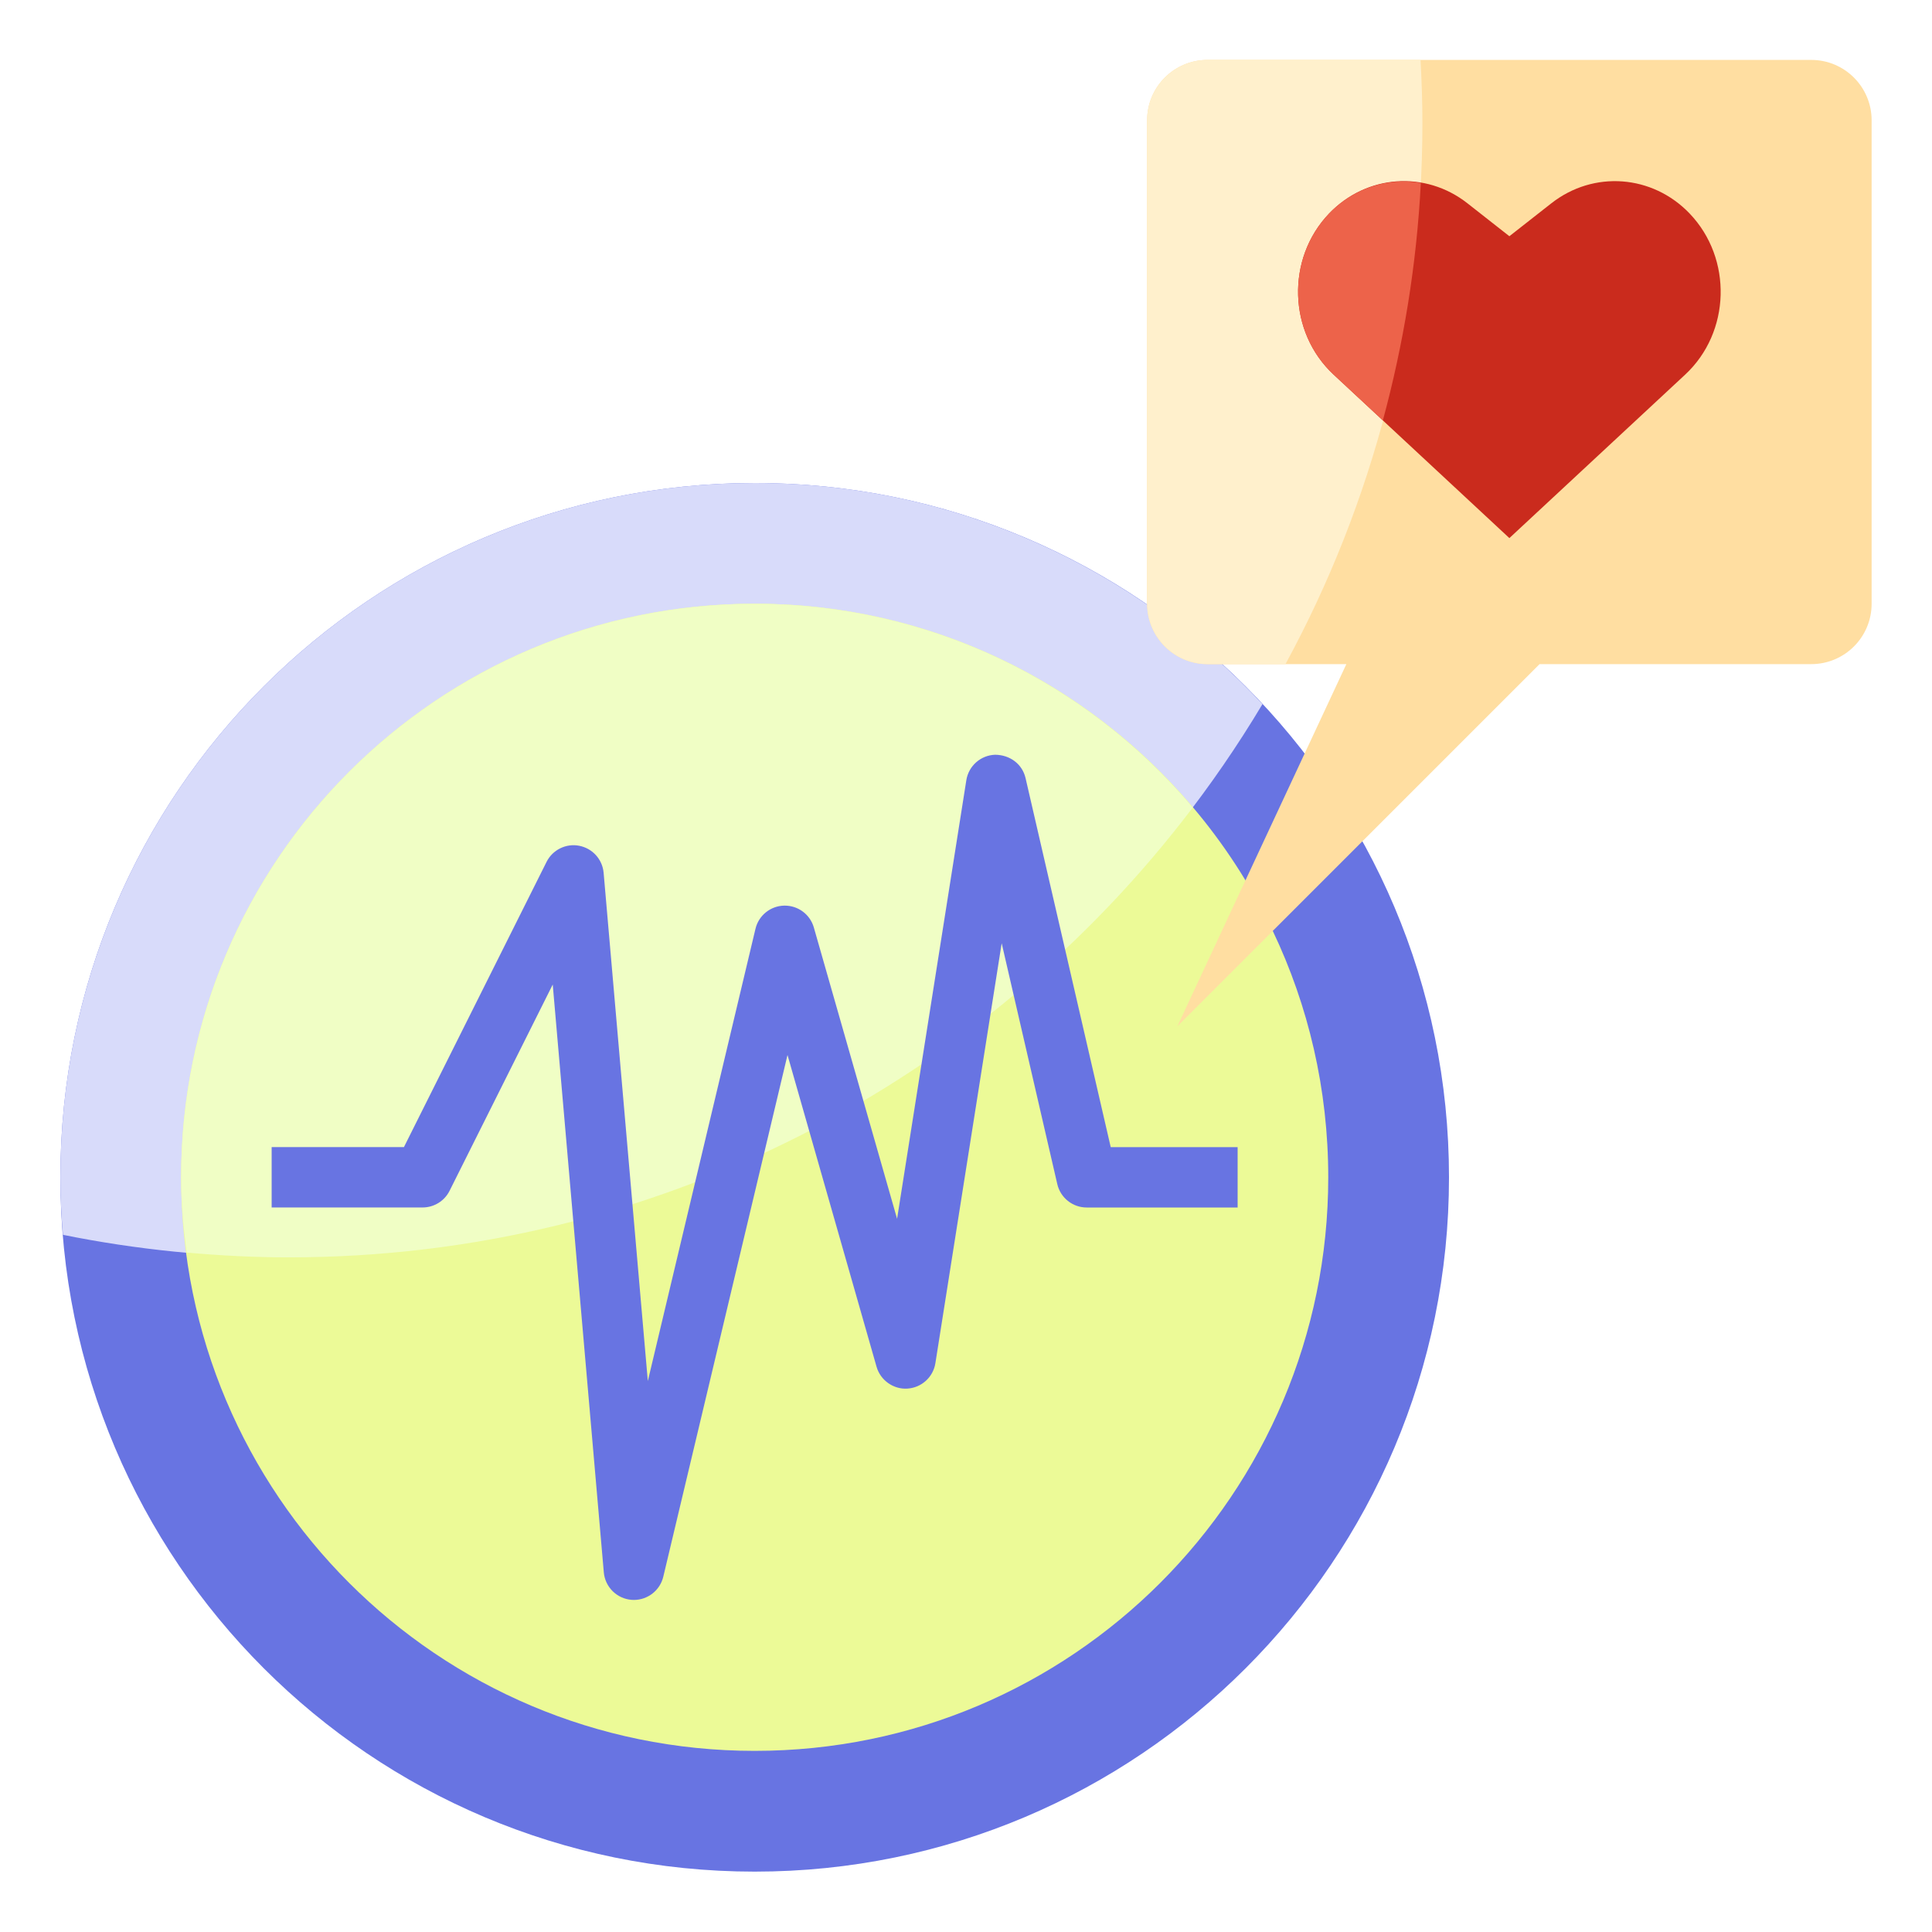
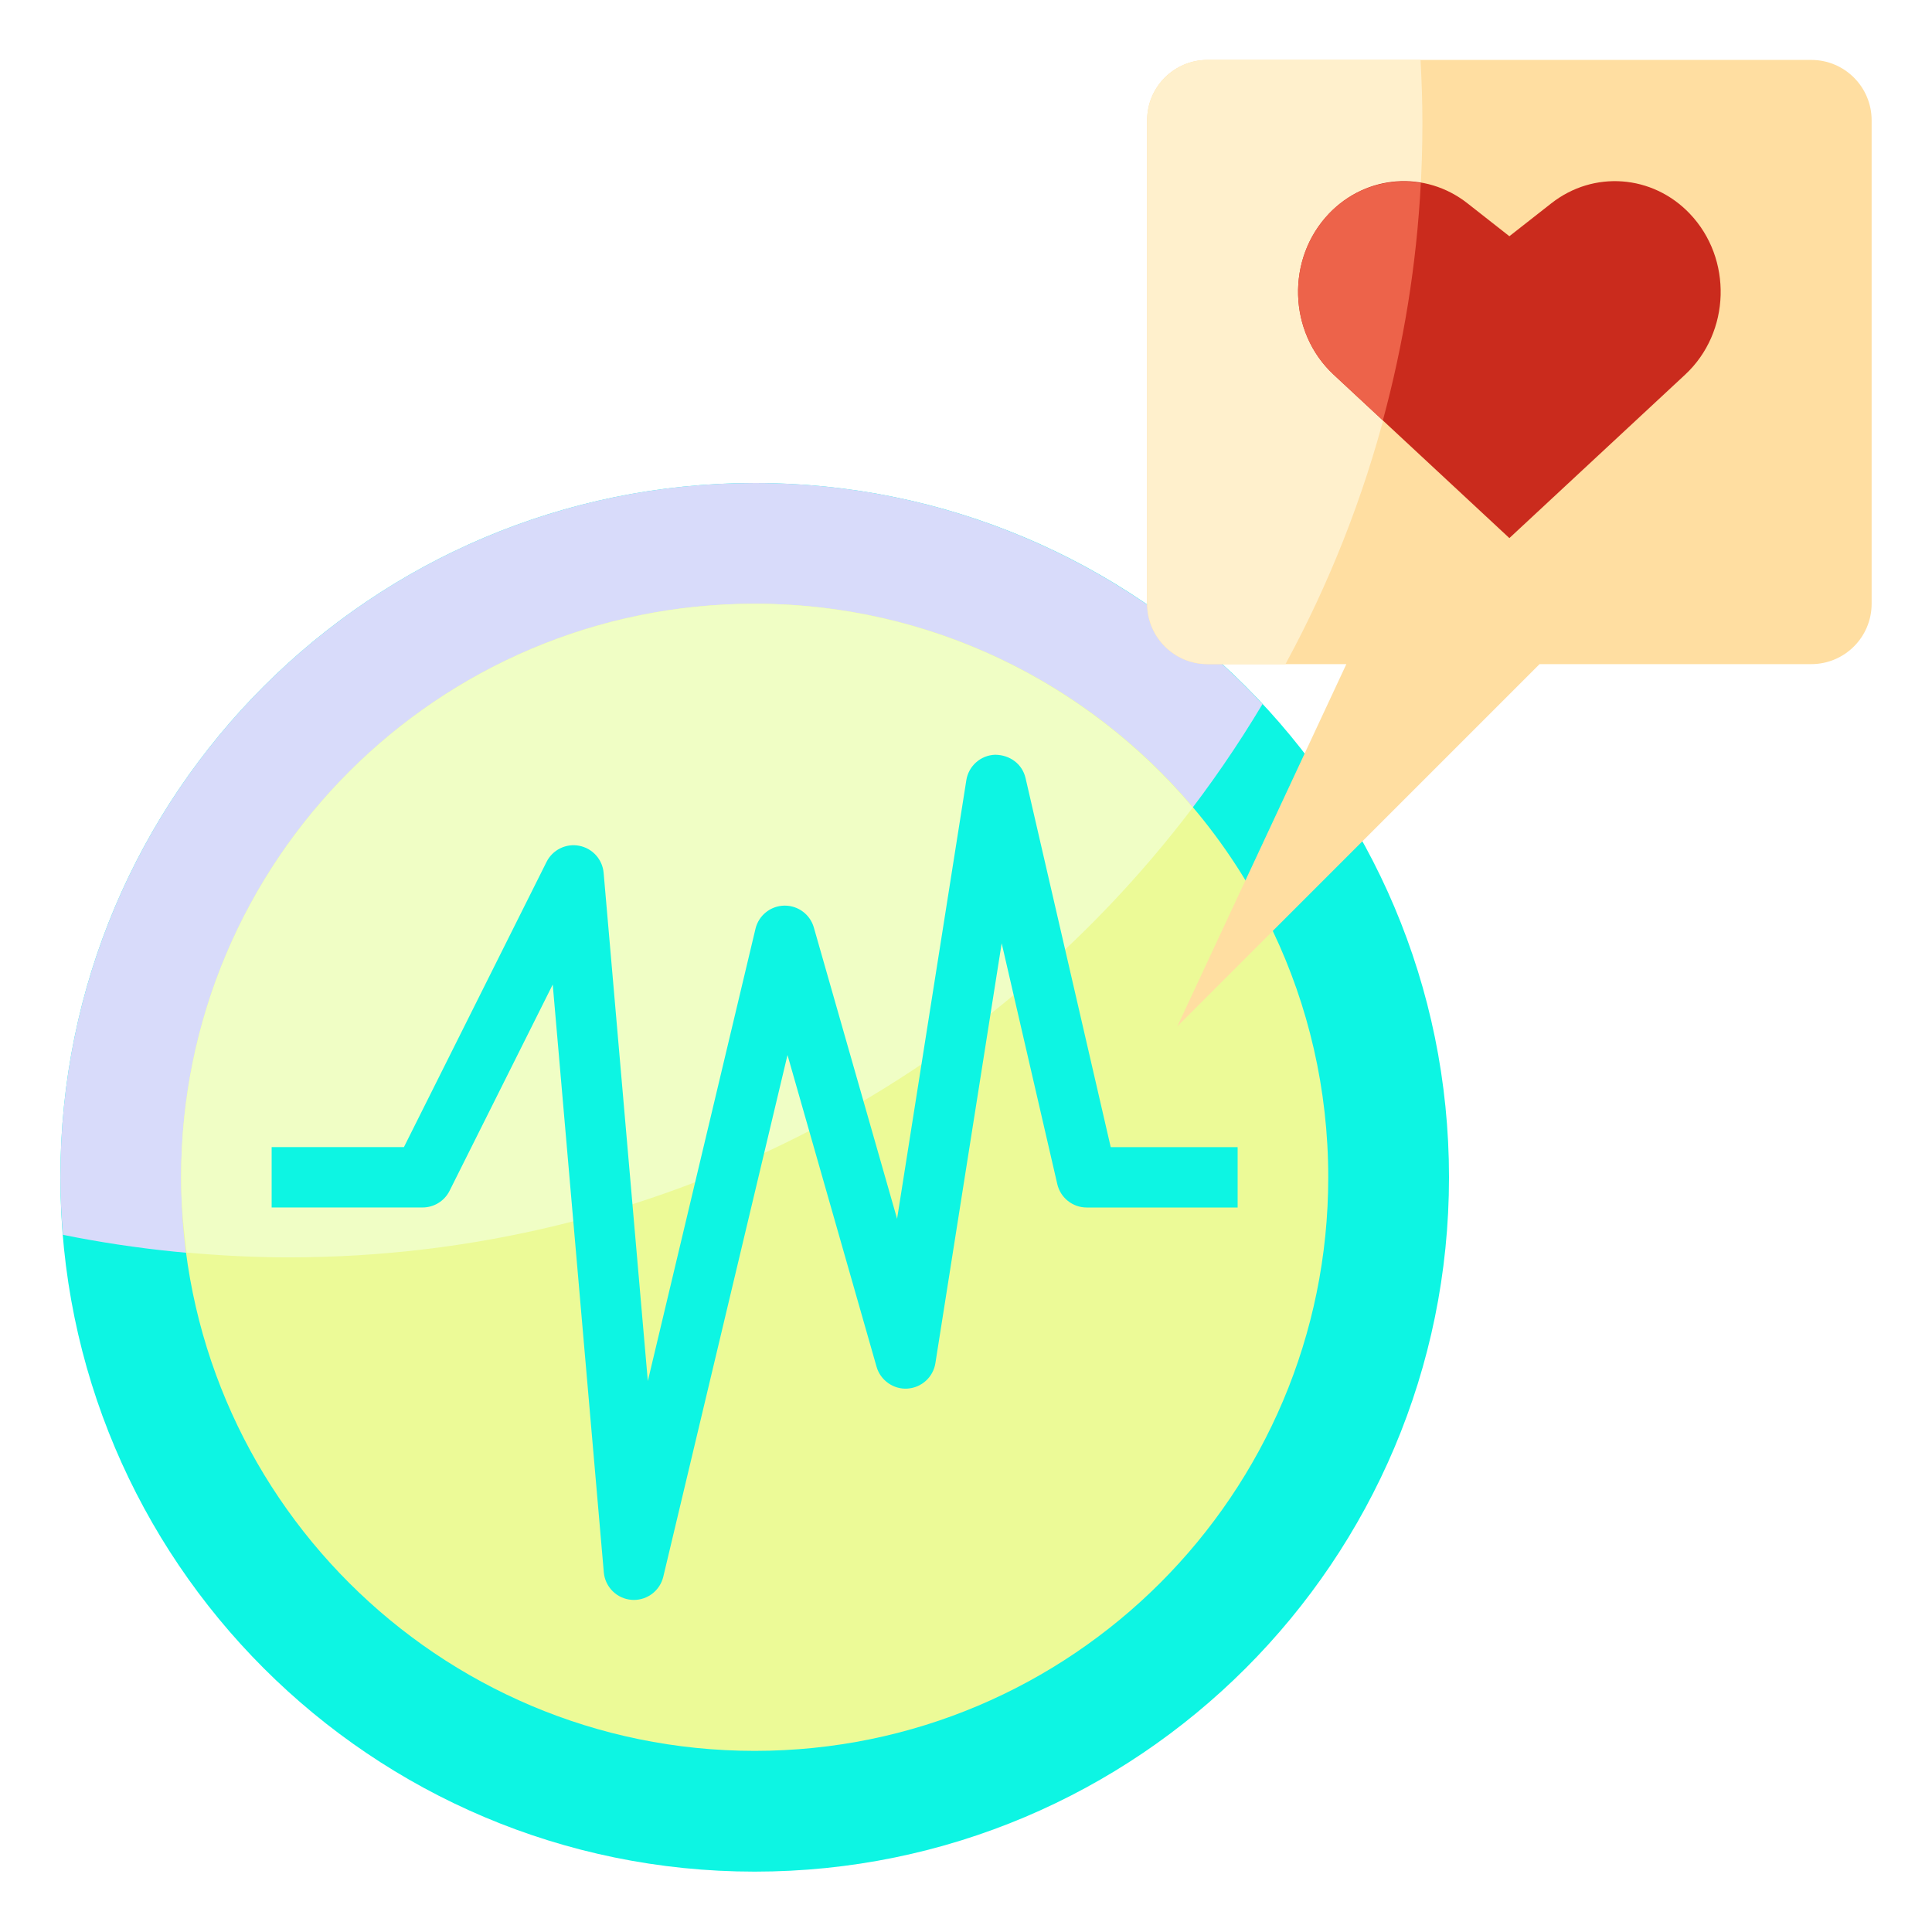
<svg xmlns="http://www.w3.org/2000/svg" version="1.1" width="512" height="512" x="0" y="0" viewBox="0 0 64 64" style="enable-background:new 0 0 512 512" xml:space="preserve" class="">
  <g>
    <g>
      <g>
-         <circle cx="25" cy="39" fill="#6874e2" r="23" data-original="#243242" style="" class="" />
+         <circle cx="25" cy="39" fill="#0df5e3" r="23" data-original="#243242" style="" class="" />
      </g>
      <g>
        <path d="m41.822 23.323c-4.198-4.504-10.179-7.323-16.822-7.323-12.703 0-23 10.297-23 23 0 .642.033 1.276.085 1.905 2.416.488 4.915.746 7.474.746 13.714 0 25.707-7.353 32.263-18.328z" fill="#d8dbfa" data-original="#4d5d7a" style="" class="" />
      </g>
      <g>
        <path d="m42.162 30.838c1.179 2.473 1.838 5.24 1.838 8.162 0 10.493-8.507 19-19 19s-19-8.507-19-19 8.507-19 19-19c6.893 0 12.929 3.671 16.259 9.164z" fill="#ecfa97" data-original="#ecfa97" style="" class="" />
      </g>
      <g>
        <path d="m39.512 26.75c-3.486-4.125-8.689-6.75-14.512-6.75-10.493 0-19 8.507-19 19 0 .847.075 1.675.182 2.493 1.113.099 2.238.159 3.377.159 12.232-.001 23.095-5.851 29.953-14.902z" fill="#f0fec5" data-original="#f0fec5" style="" class="" />
      </g>
      <g>
        <path d="m60 1.985h-20c-1.105 0-2 .895-2 2v16.015c0 1.105.895 2 2 2h4.6l-5.6 12 12-12h9c1.105 0 2-.895 2-2v-16.015c0-1.105-.895-2-2-2z" fill="#ffdea1" data-original="#cbc3b6" style="" class="" />
      </g>
      <g>
        <path d="m38 3.985v16.015c0 1.105.895 2 2 2h2.583c2.893-5.323 4.536-11.424 4.536-17.908 0-.708-.023-1.409-.062-2.107h-7.057c-1.105 0-2 .895-2 2z" fill="#fff0cc" data-original="#e7e4dd" style="" class="" />
      </g>
      <g>
        <path d="m50 17.825-5.823-5.416c-1.508-1.402-1.576-3.843-.15-5.335 1.234-1.291 3.187-1.436 4.582-.341l1.391 1.092 1.391-1.091c1.396-1.095 3.349-.95 4.582.341 1.426 1.492 1.358 3.933-.15 5.335z" fill="#ca2b1d" data-original="#ca2b1d" style="" class="" />
      </g>
      <g>
        <path d="m44.027 7.074c-1.426 1.492-1.358 3.933.15 5.335l1.632 1.518c.684-2.528 1.119-5.158 1.258-7.867-1.081-.184-2.219.156-3.04 1.014z" fill="#ed634a" data-original="#ed634a" style="" class="" />
      </g>
      <g>
        <g>
-           <path d="m20.999 53c-.024 0-.049-.001-.074-.003-.489-.036-.88-.422-.923-.911l-1.692-19.472-3.417 6.832c-.169.339-.516.553-.894.553h-5v-2h4.382l4.724-9.447c.199-.401.647-.62 1.081-.535.44.084.771.45.81.896l1.464 16.836 3.566-14.981c.105-.442.496-.758.951-.768h.022c.445 0 .838.295.961.726l2.757 9.648 2.294-14.529c.075-.473.475-.827.953-.843.494.004.901.308 1.009.774l2.821 12.224h4.204v2h-5c-.465 0-.869-.321-.974-.775l-1.842-7.979-2.196 13.911c-.073.463-.459.813-.927.842-.457.032-.895-.273-1.022-.724l-2.95-10.327-4.115 17.284c-.109.452-.513.767-.973.768z" fill="#6874e2" data-original="#d76e31" style="" class="" />
+           <path d="m20.999 53c-.024 0-.049-.001-.074-.003-.489-.036-.88-.422-.923-.911l-1.692-19.472-3.417 6.832c-.169.339-.516.553-.894.553h-5v-2h4.382l4.724-9.447c.199-.401.647-.62 1.081-.535.44.084.771.45.81.896l1.464 16.836 3.566-14.981c.105-.442.496-.758.951-.768h.022c.445 0 .838.295.961.726l2.757 9.648 2.294-14.529c.075-.473.475-.827.953-.843.494.004.901.308 1.009.774l2.821 12.224h4.204v2h-5c-.465 0-.869-.321-.974-.775l-1.842-7.979-2.196 13.911c-.073.463-.459.813-.927.842-.457.032-.895-.273-1.022-.724l-2.95-10.327-4.115 17.284c-.109.452-.513.767-.973.768z" fill="#0df5e3" data-original="#d76e31" style="" class="" />
        </g>
      </g>
    </g>
  </g>
</svg>
